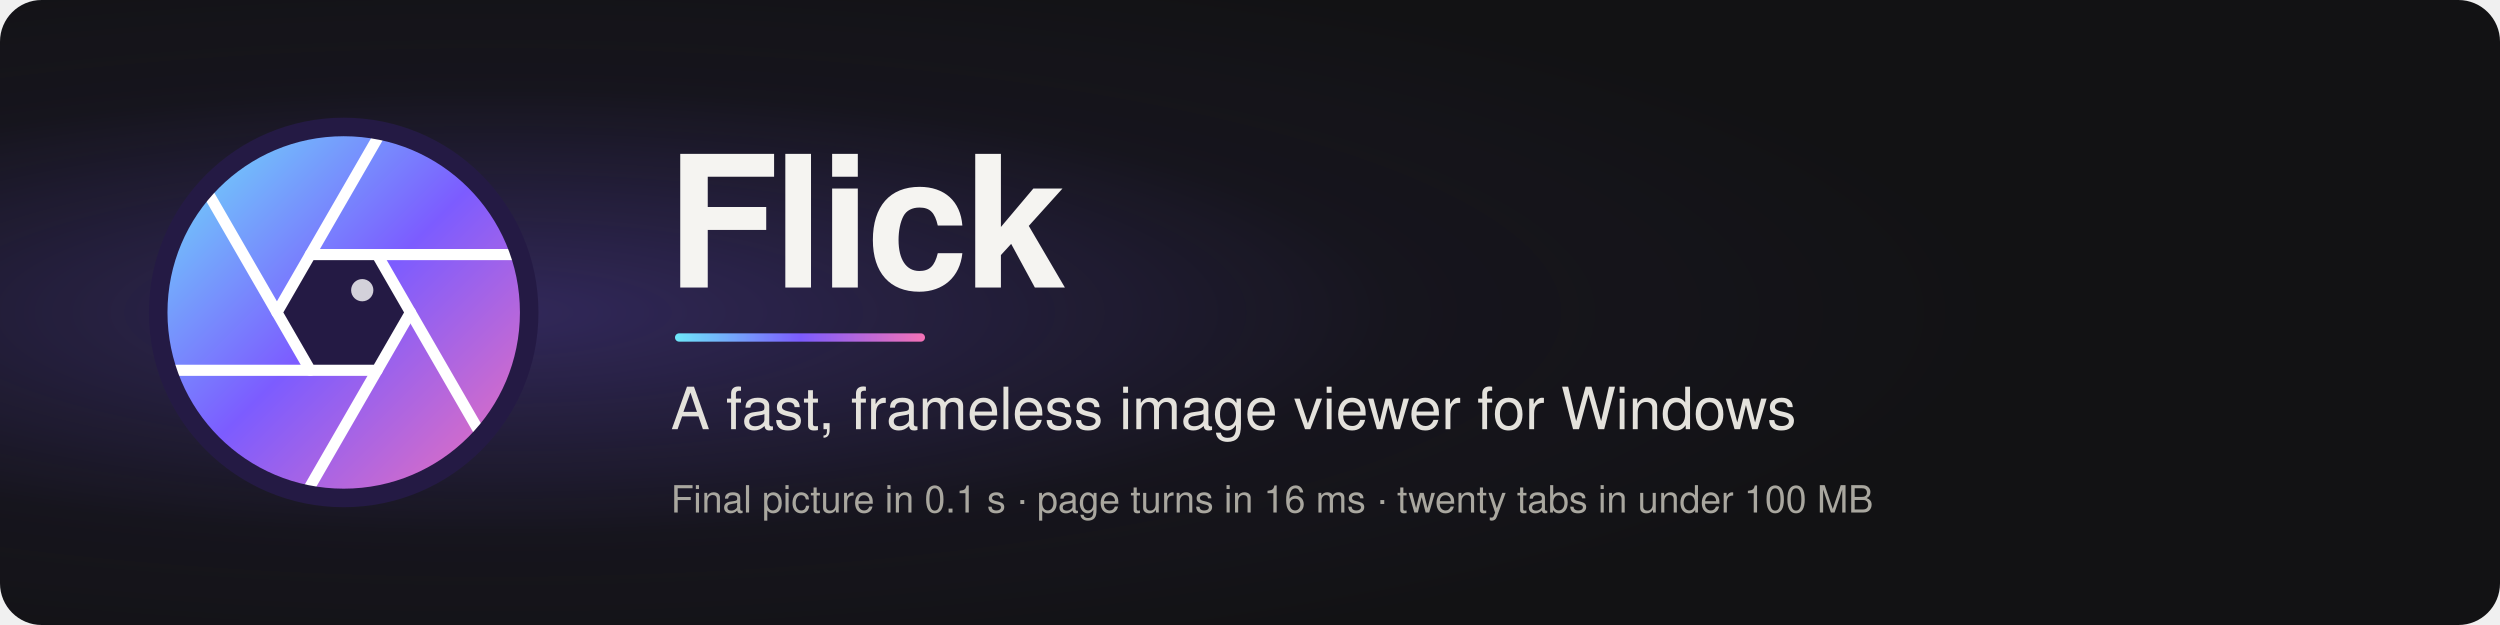
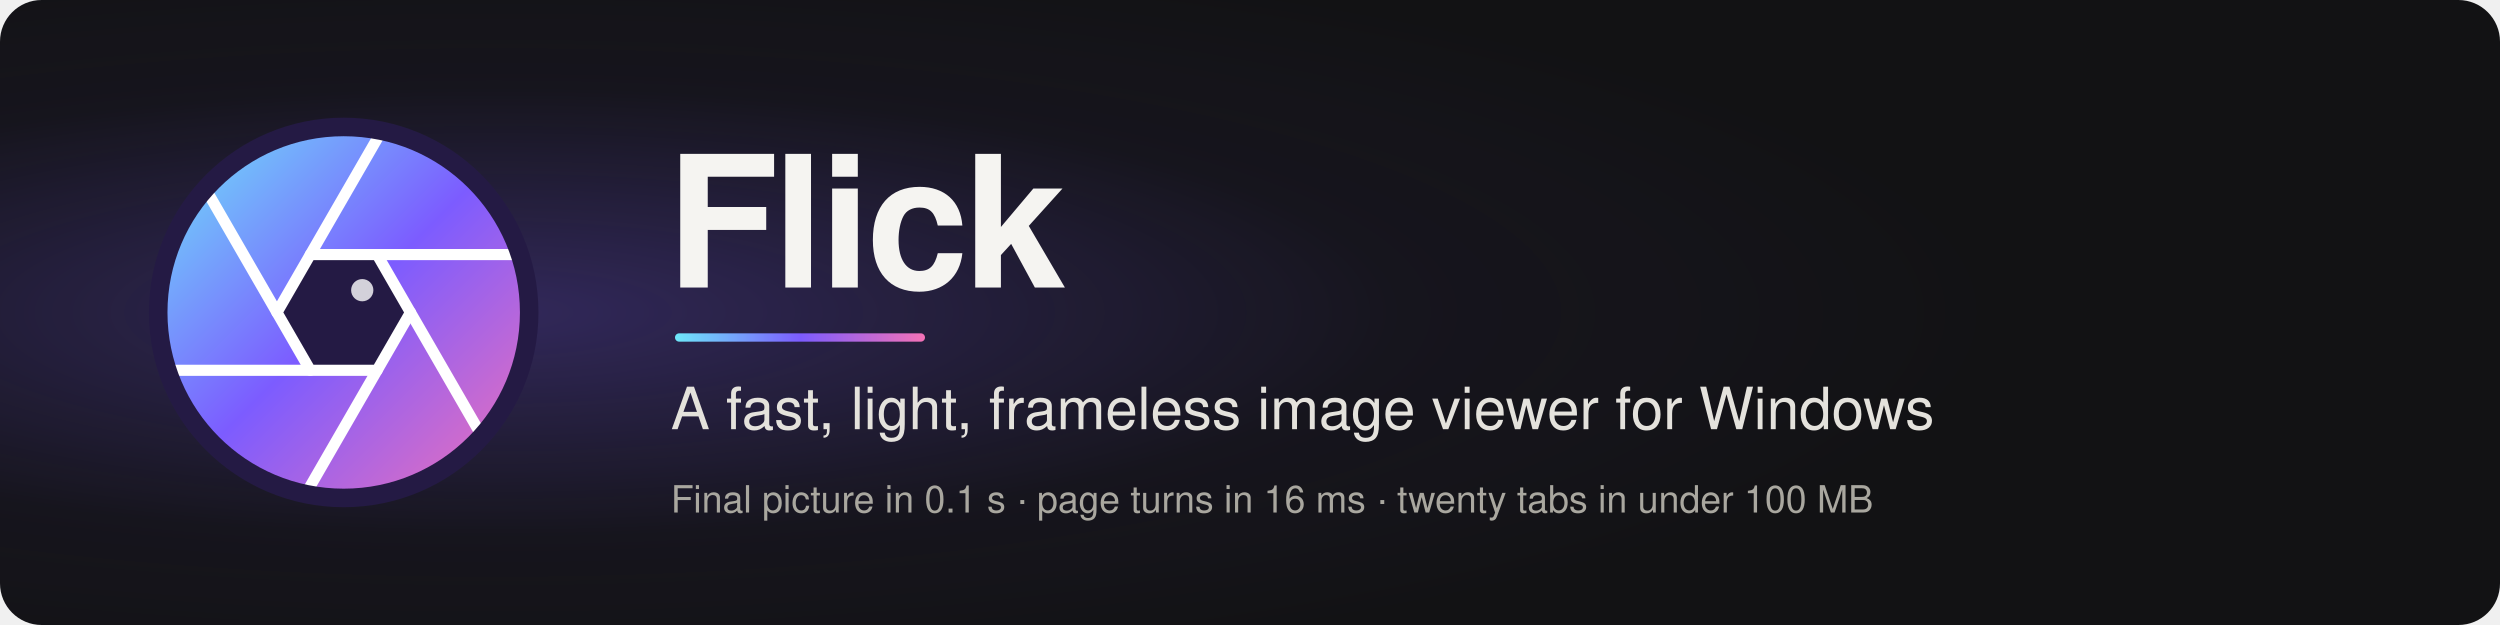
- <svg xmlns="http://www.w3.org/2000/svg" viewBox="0 0 1200 300" width="1200" height="300" role="img" aria-label="Flick: a fast, frameless image viewer for Windows">
+ <svg xmlns="http://www.w3.org/2000/svg" viewBox="0 0 1200 300" width="1200" height="300" role="img" aria-label="Flick: a fast, light, frameless image viewer for Windows">
  <defs>
    <linearGradient id="sweep" x1="0" y1="0" x2="1" y2="1">
      <stop offset="0" stop-color="#6EE7F9" />
      <stop offset="0.5" stop-color="#7C5CFF" />
      <stop offset="1" stop-color="#F472B6" />
    </linearGradient>
    <radialGradient id="glow" cx="0.2" cy="0.5" r="0.6">
      <stop offset="0" stop-color="#7C5CFF" stop-opacity="0.30" />
      <stop offset="0.6" stop-color="#7C5CFF" stop-opacity="0.04" />
      <stop offset="1" stop-color="#7C5CFF" stop-opacity="0" />
    </radialGradient>
    <linearGradient id="rule" x1="0" y1="0" x2="1" y2="0">
      <stop offset="0" stop-color="#6EE7F9" />
      <stop offset="0.5" stop-color="#7C5CFF" />
      <stop offset="1" stop-color="#F472B6" />
    </linearGradient>
  </defs>
  <rect width="1200" height="300" rx="20" fill="#121214" />
  <rect width="1200" height="300" rx="20" fill="url(#glow)" />
  <g transform="translate(70 55) scale(0.742)">
    <g transform="translate(128 128) scale(1.2) translate(-128 -128)">
      <circle cx="128" cy="128" r="100" fill="url(#sweep)" />
      <g stroke="#FFFFFF" stroke-width="6" stroke-linecap="round">
        <path d="M146 159.2 L107.5 225.9" />
        <path d="M110 159.2 L33 159.2" />
        <path d="M92 128 L53.5 61.3" />
        <path d="M110 96.8 L148.5 30.1" />
        <path d="M146 96.8 L223 96.8" />
        <path d="M164 128 L202.5 194.7" />
      </g>
      <path d="M164 128 L146 159.2 L110 159.2 L92 128 L110 96.8 L146 96.8 Z" fill="#241A44" stroke="#FFFFFF" stroke-width="6" stroke-linejoin="round" />
      <circle cx="138" cy="116" r="6" fill="#FFFFFF" fill-opacity="0.8" />
      <circle cx="128" cy="128" r="100" fill="none" stroke="#241A44" stroke-width="10" />
    </g>
  </g>
  <g font-family="Segoe UI, -apple-system, BlinkMacSystemFont, Helvetica, Arial, sans-serif">
    <text x="320" y="138" font-size="88" font-weight="700" fill="#F5F4F1" letter-spacing="-2">Flick</text>
    <rect x="324" y="160" width="120" height="4" rx="2" fill="url(#rule)" />
-     <text x="322" y="206" font-size="28" fill="#E4E2DC">A fast, frameless image viewer for Windows</text>
+     <text x="322" y="206" font-size="28" fill="#E4E2DC">A fast, light, frameless image viewer for Windows</text>
    <text x="322" y="246" font-size="18" fill="#A9A79F">Final picture in 0.1 s · page turns in 16 ms · twenty tabs in under 100 MB</text>
  </g>
</svg>
